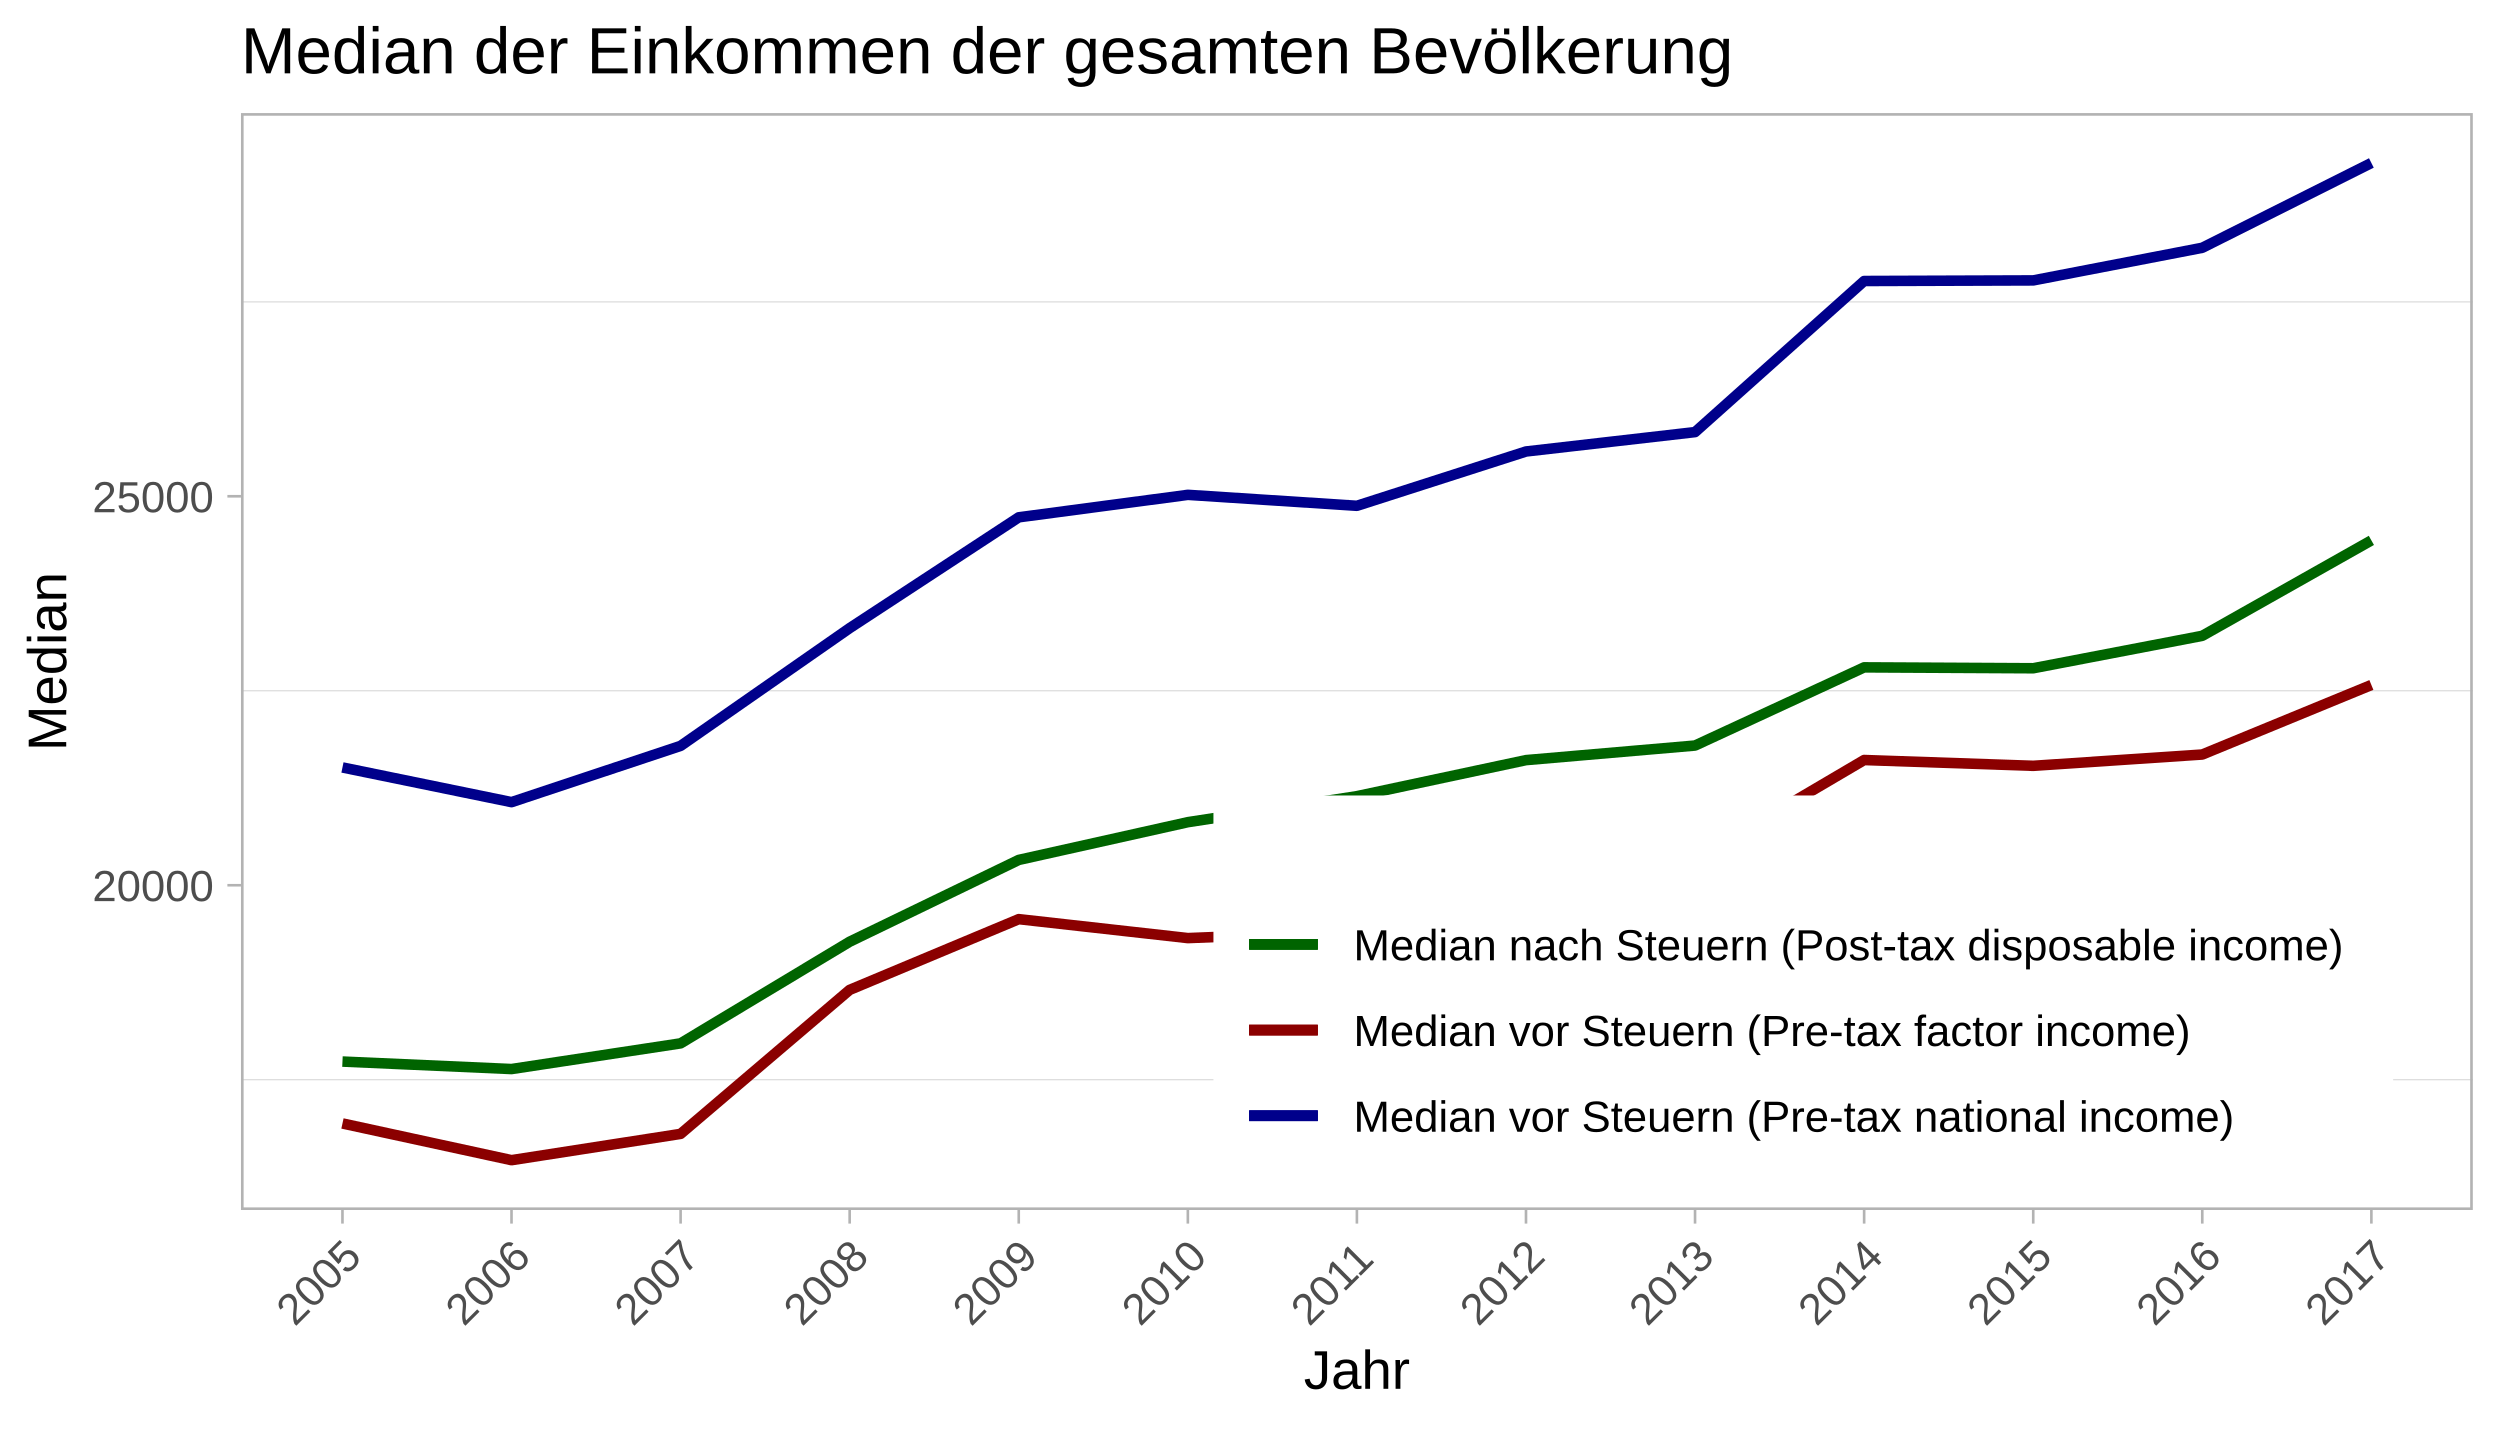
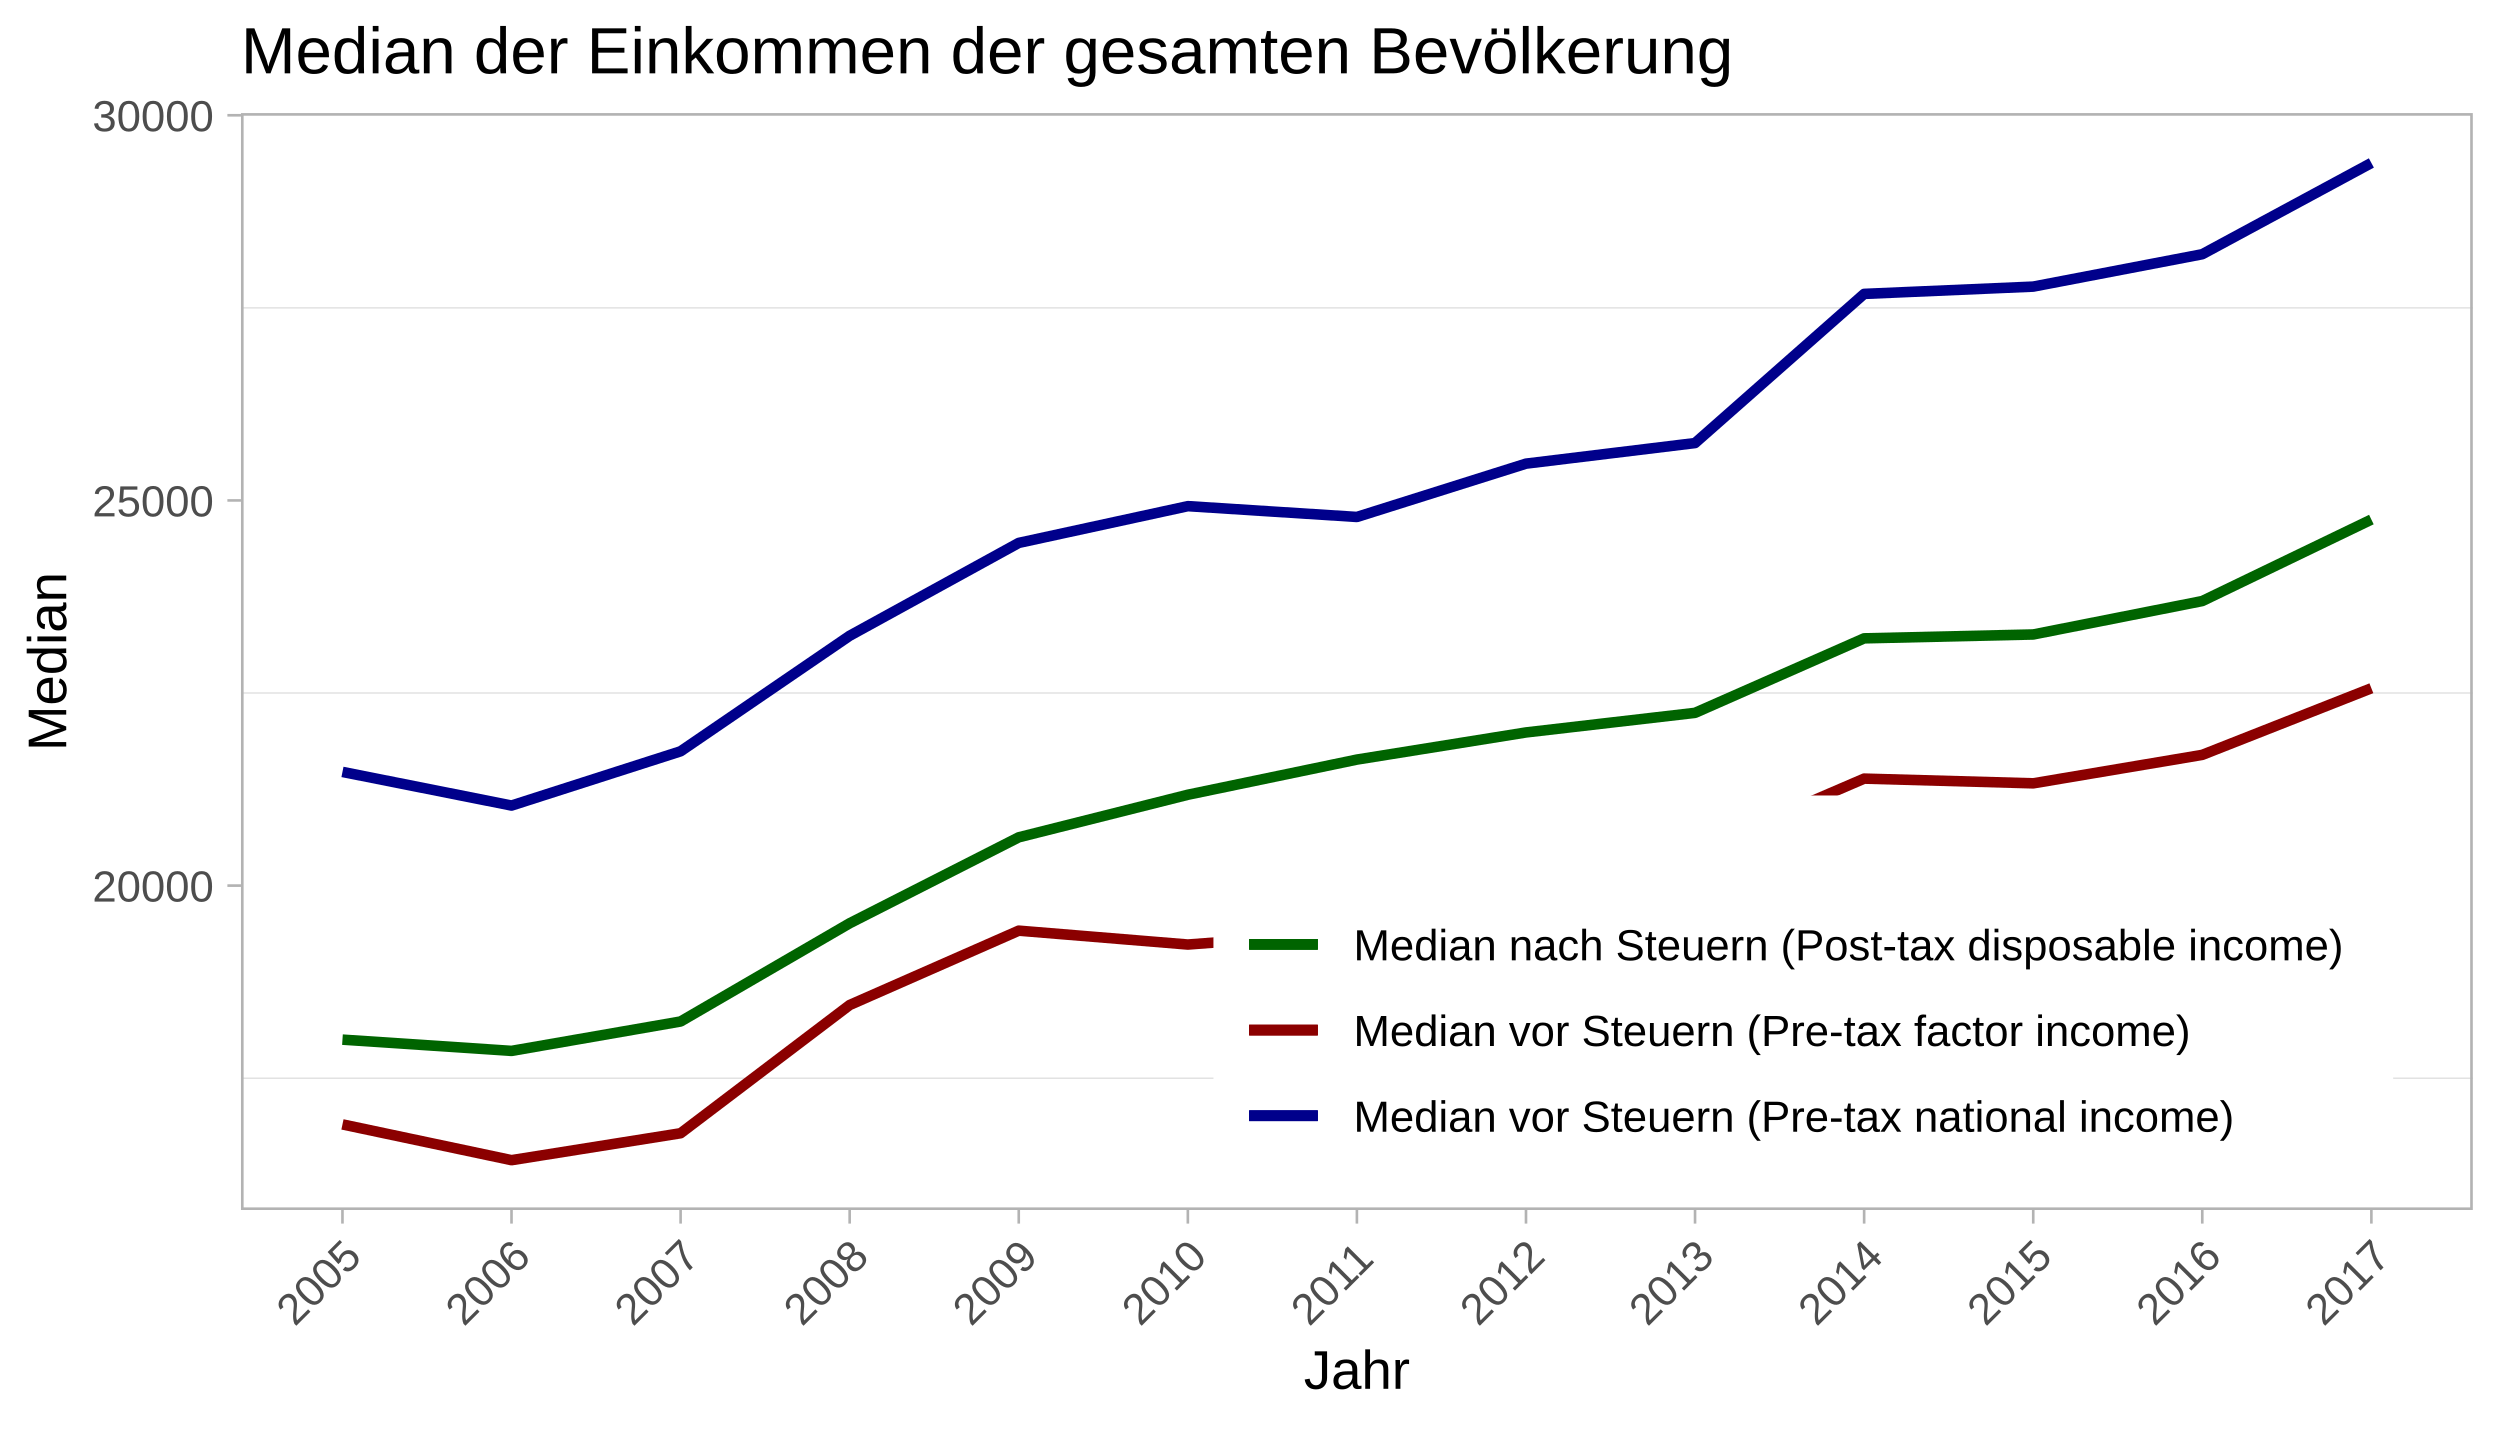
<svg xmlns="http://www.w3.org/2000/svg" viewBox="0 0 504.00 288.00">
  <defs>
    <style type="text/css">
    line, polyline, path, rect, circle {
      fill: none;
      stroke: #000000;
      stroke-linecap: round;
      stroke-linejoin: round;
      stroke-miterlimit: 10.00;
    }
  </style>
  </defs>
  <rect width="100%" height="100%" style="stroke: none; fill: #FFFFFF;" />
  <rect x="0.00" y="0.00" width="504.00" height="288.00" style="stroke-width: 1.07; stroke: #FFFFFF; fill: #FFFFFF;" />
  <defs>
    <clipPath id="cpNDguNTgzOHw0OTguNTIxfDI0My45NDR8MjIuODAyNw==">
      <rect x="48.58" y="22.80" width="449.94" height="221.14" />
    </clipPath>
  </defs>
  <rect x="48.58" y="22.80" width="449.94" height="221.14" style="stroke-width: 1.07; stroke: none; fill: #FFFFFF;" clip-path="url(#cpNDguNTgzOHw0OTguNTIxfDI0My45NDR8MjIuODAyNw==)" />
-   <polyline points="48.58,217.66 498.52,217.66 " style="stroke-width: 0.27; stroke: #DEDEDE; stroke-linecap: butt;" clip-path="url(#cpNDguNTgzOHw0OTguNTIxfDI0My45NDR8MjIuODAyNw==)" />
-   <polyline points="48.58,139.25 498.52,139.25 " style="stroke-width: 0.27; stroke: #DEDEDE; stroke-linecap: butt;" clip-path="url(#cpNDguNTgzOHw0OTguNTIxfDI0My45NDR8MjIuODAyNw==)" />
-   <polyline points="48.58,60.85 498.52,60.85 " style="stroke-width: 0.27; stroke: #DEDEDE; stroke-linecap: butt;" clip-path="url(#cpNDguNTgzOHw0OTguNTIxfDI0My45NDR8MjIuODAyNw==)" />
-   <polyline points="69.04,226.49 103.12,233.89 137.21,228.59 171.29,199.56 205.38,185.30 239.47,189.12 273.55,187.77 307.64,174.37 341.72,173.28 375.81,153.22 409.90,154.39 443.98,152.11 478.07,138.09 " style="stroke-width: 2.13; stroke: #8B0000; stroke-linecap: butt;" clip-path="url(#cpNDguNTgzOHw0OTguNTIxfDI0My45NDR8MjIuODAyNw==)" />
-   <polyline points="69.04,154.72 103.12,161.71 137.21,150.37 171.29,126.63 205.38,104.29 239.47,99.76 273.55,101.97 307.64,91.02 341.72,87.11 375.81,56.65 409.90,56.53 443.98,49.95 478.07,32.85 " style="stroke-width: 2.13; stroke: #00008B; stroke-linecap: butt;" clip-path="url(#cpNDguNTgzOHw0OTguNTIxfDI0My45NDR8MjIuODAyNw==)" />
-   <polyline points="69.04,214.01 103.12,215.52 137.21,210.34 171.29,189.85 205.38,173.36 239.47,165.75 273.55,160.51 307.64,153.24 341.72,150.30 375.81,134.54 409.90,134.72 443.98,128.18 478.07,108.94 " style="stroke-width: 2.13; stroke: #006400; stroke-linecap: butt;" clip-path="url(#cpNDguNTgzOHw0OTguNTIxfDI0My45NDR8MjIuODAyNw==)" />
+   <polyline points="48.58,217.36 498.52,217.36 " style="stroke-width: 0.27; stroke: #DEDEDE; stroke-linecap: butt;" clip-path="url(#cpNDguNTgzOHw0OTguNTIxfDI0My45NDR8MjIuODAyNw==)" />
+   <polyline points="48.58,139.71 498.52,139.71 " style="stroke-width: 0.27; stroke: #DEDEDE; stroke-linecap: butt;" clip-path="url(#cpNDguNTgzOHw0OTguNTIxfDI0My45NDR8MjIuODAyNw==)" />
+   <polyline points="48.58,62.06 498.52,62.06 " style="stroke-width: 0.27; stroke: #DEDEDE; stroke-linecap: butt;" clip-path="url(#cpNDguNTgzOHw0OTguNTIxfDI0My45NDR8MjIuODAyNw==)" />
+   <polyline points="69.04,226.68 103.12,233.89 137.21,228.46 171.29,202.61 205.38,187.62 239.47,190.42 273.55,187.84 307.64,176.12 341.72,171.64 375.81,156.97 409.90,157.92 443.98,152.18 478.07,138.75 " style="stroke-width: 2.13; stroke: #8B0000; stroke-linecap: butt;" clip-path="url(#cpNDguNTgzOHw0OTguNTIxfDI0My45NDR8MjIuODAyNw==)" />
+   <polyline points="69.04,155.62 103.12,162.40 137.21,151.46 171.29,128.17 205.38,109.45 239.47,102.04 273.55,104.22 307.64,93.47 341.72,89.32 375.81,59.25 409.90,57.78 443.98,51.25 478.07,32.85 " style="stroke-width: 2.13; stroke: #00008B; stroke-linecap: butt;" clip-path="url(#cpNDguNTgzOHw0OTguNTIxfDI0My45NDR8MjIuODAyNw==)" />
+   <polyline points="69.04,209.59 103.12,211.86 137.21,205.93 171.29,186.13 205.38,168.80 239.47,160.22 273.55,153.13 307.64,147.66 341.72,143.71 375.81,128.69 409.90,127.91 443.98,121.17 478.07,104.74 " style="stroke-width: 2.13; stroke: #006400; stroke-linecap: butt;" clip-path="url(#cpNDguNTgzOHw0OTguNTIxfDI0My45NDR8MjIuODAyNw==)" />
  <rect x="48.58" y="22.80" width="449.94" height="221.14" style="stroke-width: 1.07; stroke: #B3B3B3;" clip-path="url(#cpNDguNTgzOHw0OTguNTIxfDI0My45NDR8MjIuODAyNw==)" />
  <defs>
    <clipPath id="cpMHw1MDR8Mjg4fDA=">
      <rect x="0.00" y="0.00" width="504.00" height="288.00" />
    </clipPath>
  </defs>
  <g clip-path="url(#cpMHw1MDR8Mjg4fDA=)">
-     <text x="18.63" y="181.67" style="font-size: 8.80px; fill: #4D4D4D; font-family: Arial;" textLength="25.03px" lengthAdjust="spacingAndGlyphs">20000</text>
+     <text x="18.63" y="181.76" style="font-size: 8.80px; fill: #4D4D4D; font-family: Arial;" textLength="25.03px" lengthAdjust="spacingAndGlyphs">20000</text>
  </g>
  <g clip-path="url(#cpMHw1MDR8Mjg4fDA=)">
-     <text x="18.63" y="103.27" style="font-size: 8.80px; fill: #4D4D4D; font-family: Arial;" textLength="25.03px" lengthAdjust="spacingAndGlyphs">25000</text>
+     <text x="18.63" y="104.11" style="font-size: 8.80px; fill: #4D4D4D; font-family: Arial;" textLength="25.03px" lengthAdjust="spacingAndGlyphs">25000</text>
  </g>
-   <polyline points="45.84,178.46 48.58,178.46 " style="stroke-width: 0.53; stroke: #B3B3B3; stroke-linecap: butt;" clip-path="url(#cpMHw1MDR8Mjg4fDA=)" />
-   <polyline points="45.84,100.05 48.58,100.05 " style="stroke-width: 0.53; stroke: #B3B3B3; stroke-linecap: butt;" clip-path="url(#cpMHw1MDR8Mjg4fDA=)" />
+   <g clip-path="url(#cpMHw1MDR8Mjg4fDA=)">
+     <text x="18.63" y="26.46" style="font-size: 8.80px; fill: #4D4D4D; font-family: Arial;" textLength="25.03px" lengthAdjust="spacingAndGlyphs">30000</text>
+   </g>
+   <polyline points="45.84,178.54 48.58,178.54 " style="stroke-width: 0.53; stroke: #B3B3B3; stroke-linecap: butt;" clip-path="url(#cpMHw1MDR8Mjg4fDA=)" />
+   <polyline points="45.84,100.89 48.58,100.89 " style="stroke-width: 0.53; stroke: #B3B3B3; stroke-linecap: butt;" clip-path="url(#cpMHw1MDR8Mjg4fDA=)" />
+   <polyline points="45.84,23.24 48.58,23.24 " style="stroke-width: 0.53; stroke: #B3B3B3; stroke-linecap: butt;" clip-path="url(#cpMHw1MDR8Mjg4fDA=)" />
  <polyline points="69.04,246.68 69.04,243.94 " style="stroke-width: 0.53; stroke: #B3B3B3; stroke-linecap: butt;" clip-path="url(#cpMHw1MDR8Mjg4fDA=)" />
  <polyline points="103.12,246.68 103.12,243.94 " style="stroke-width: 0.53; stroke: #B3B3B3; stroke-linecap: butt;" clip-path="url(#cpMHw1MDR8Mjg4fDA=)" />
  <polyline points="137.21,246.68 137.21,243.94 " style="stroke-width: 0.53; stroke: #B3B3B3; stroke-linecap: butt;" clip-path="url(#cpMHw1MDR8Mjg4fDA=)" />
  <polyline points="171.29,246.68 171.29,243.94 " style="stroke-width: 0.53; stroke: #B3B3B3; stroke-linecap: butt;" clip-path="url(#cpMHw1MDR8Mjg4fDA=)" />
  <polyline points="205.38,246.68 205.38,243.94 " style="stroke-width: 0.53; stroke: #B3B3B3; stroke-linecap: butt;" clip-path="url(#cpMHw1MDR8Mjg4fDA=)" />
  <polyline points="239.47,246.68 239.47,243.94 " style="stroke-width: 0.53; stroke: #B3B3B3; stroke-linecap: butt;" clip-path="url(#cpMHw1MDR8Mjg4fDA=)" />
  <polyline points="273.55,246.68 273.55,243.94 " style="stroke-width: 0.53; stroke: #B3B3B3; stroke-linecap: butt;" clip-path="url(#cpMHw1MDR8Mjg4fDA=)" />
  <polyline points="307.64,246.68 307.64,243.94 " style="stroke-width: 0.53; stroke: #B3B3B3; stroke-linecap: butt;" clip-path="url(#cpMHw1MDR8Mjg4fDA=)" />
  <polyline points="341.72,246.68 341.72,243.94 " style="stroke-width: 0.53; stroke: #B3B3B3; stroke-linecap: butt;" clip-path="url(#cpMHw1MDR8Mjg4fDA=)" />
  <polyline points="375.81,246.68 375.81,243.94 " style="stroke-width: 0.53; stroke: #B3B3B3; stroke-linecap: butt;" clip-path="url(#cpMHw1MDR8Mjg4fDA=)" />
  <polyline points="409.90,246.68 409.90,243.94 " style="stroke-width: 0.53; stroke: #B3B3B3; stroke-linecap: butt;" clip-path="url(#cpMHw1MDR8Mjg4fDA=)" />
  <polyline points="443.98,246.68 443.98,243.94 " style="stroke-width: 0.53; stroke: #B3B3B3; stroke-linecap: butt;" clip-path="url(#cpMHw1MDR8Mjg4fDA=)" />
  <polyline points="478.07,246.68 478.07,243.94 " style="stroke-width: 0.53; stroke: #B3B3B3; stroke-linecap: butt;" clip-path="url(#cpMHw1MDR8Mjg4fDA=)" />
  <g clip-path="url(#cpMHw1MDR8Mjg4fDA=)">
    <text transform="translate(59.43,267.58) rotate(-45)" style="font-size: 8.80px; fill: #4D4D4D; font-family: Arial;" textLength="20.02px" lengthAdjust="spacingAndGlyphs">2005</text>
  </g>
  <g clip-path="url(#cpMHw1MDR8Mjg4fDA=)">
    <text transform="translate(93.52,267.58) rotate(-45)" style="font-size: 8.80px; fill: #4D4D4D; font-family: Arial;" textLength="20.02px" lengthAdjust="spacingAndGlyphs">2006</text>
  </g>
  <g clip-path="url(#cpMHw1MDR8Mjg4fDA=)">
    <text transform="translate(127.60,267.58) rotate(-45)" style="font-size: 8.80px; fill: #4D4D4D; font-family: Arial;" textLength="20.02px" lengthAdjust="spacingAndGlyphs">2007</text>
  </g>
  <g clip-path="url(#cpMHw1MDR8Mjg4fDA=)">
    <text transform="translate(161.69,267.58) rotate(-45)" style="font-size: 8.80px; fill: #4D4D4D; font-family: Arial;" textLength="20.02px" lengthAdjust="spacingAndGlyphs">2008</text>
  </g>
  <g clip-path="url(#cpMHw1MDR8Mjg4fDA=)">
    <text transform="translate(195.77,267.58) rotate(-45)" style="font-size: 8.80px; fill: #4D4D4D; font-family: Arial;" textLength="20.02px" lengthAdjust="spacingAndGlyphs">2009</text>
  </g>
  <g clip-path="url(#cpMHw1MDR8Mjg4fDA=)">
    <text transform="translate(229.86,267.58) rotate(-45)" style="font-size: 8.80px; fill: #4D4D4D; font-family: Arial;" textLength="20.02px" lengthAdjust="spacingAndGlyphs">2010</text>
  </g>
  <g clip-path="url(#cpMHw1MDR8Mjg4fDA=)">
    <text transform="translate(263.95,267.58) rotate(-45)" style="font-size: 8.80px; fill: #4D4D4D; font-family: Arial;" textLength="20.02px" lengthAdjust="spacingAndGlyphs">2011</text>
  </g>
  <g clip-path="url(#cpMHw1MDR8Mjg4fDA=)">
    <text transform="translate(298.03,267.58) rotate(-45)" style="font-size: 8.80px; fill: #4D4D4D; font-family: Arial;" textLength="20.02px" lengthAdjust="spacingAndGlyphs">2012</text>
  </g>
  <g clip-path="url(#cpMHw1MDR8Mjg4fDA=)">
    <text transform="translate(332.12,267.58) rotate(-45)" style="font-size: 8.80px; fill: #4D4D4D; font-family: Arial;" textLength="20.02px" lengthAdjust="spacingAndGlyphs">2013</text>
  </g>
  <g clip-path="url(#cpMHw1MDR8Mjg4fDA=)">
    <text transform="translate(366.21,267.58) rotate(-45)" style="font-size: 8.80px; fill: #4D4D4D; font-family: Arial;" textLength="20.02px" lengthAdjust="spacingAndGlyphs">2014</text>
  </g>
  <g clip-path="url(#cpMHw1MDR8Mjg4fDA=)">
    <text transform="translate(400.29,267.58) rotate(-45)" style="font-size: 8.80px; fill: #4D4D4D; font-family: Arial;" textLength="20.02px" lengthAdjust="spacingAndGlyphs">2015</text>
  </g>
  <g clip-path="url(#cpMHw1MDR8Mjg4fDA=)">
    <text transform="translate(434.38,267.58) rotate(-45)" style="font-size: 8.80px; fill: #4D4D4D; font-family: Arial;" textLength="20.02px" lengthAdjust="spacingAndGlyphs">2016</text>
  </g>
  <g clip-path="url(#cpMHw1MDR8Mjg4fDA=)">
    <text transform="translate(468.46,267.58) rotate(-45)" style="font-size: 8.80px; fill: #4D4D4D; font-family: Arial;" textLength="20.02px" lengthAdjust="spacingAndGlyphs">2017</text>
  </g>
  <g clip-path="url(#cpMHw1MDR8Mjg4fDA=)">
    <text x="262.85" y="279.99" style="font-size: 11.00px; font-family: Arial;" textLength="21.40px" lengthAdjust="spacingAndGlyphs">Jahr</text>
  </g>
  <g clip-path="url(#cpMHw1MDR8Mjg4fDA=)">
    <text transform="translate(13.35,151.41) rotate(-90)" style="font-size: 11.00px; font-family: Arial;" textLength="36.08px" lengthAdjust="spacingAndGlyphs">Median</text>
  </g>
  <rect x="244.63" y="160.37" width="237.83" height="78.68" style="stroke-width: 1.07; stroke: none; fill: #FFFFFF;" clip-path="url(#cpMHw1MDR8Mjg4fDA=)" />
  <rect x="250.11" y="181.74" width="17.28" height="17.28" style="stroke-width: 1.07; stroke: none; fill: #FFFFFF;" clip-path="url(#cpMHw1MDR8Mjg4fDA=)" />
  <line x1="251.83" y1="190.38" x2="265.66" y2="190.38" style="stroke-width: 2.13; stroke: #006400; stroke-linecap: butt;" clip-path="url(#cpMHw1MDR8Mjg4fDA=)" />
  <line x1="251.83" y1="190.38" x2="265.66" y2="190.38" style="stroke-width: 2.13; stroke: #006400; stroke-linecap: butt;" clip-path="url(#cpMHw1MDR8Mjg4fDA=)" />
  <line x1="251.83" y1="190.38" x2="265.66" y2="190.38" style="stroke-width: 2.13; stroke: #006400; stroke-linecap: butt;" clip-path="url(#cpMHw1MDR8Mjg4fDA=)" />
  <rect x="250.11" y="199.02" width="17.28" height="17.28" style="stroke-width: 1.07; stroke: none; fill: #FFFFFF;" clip-path="url(#cpMHw1MDR8Mjg4fDA=)" />
  <line x1="251.83" y1="207.66" x2="265.66" y2="207.66" style="stroke-width: 2.13; stroke: #8B0000; stroke-linecap: butt;" clip-path="url(#cpMHw1MDR8Mjg4fDA=)" />
  <line x1="251.83" y1="207.66" x2="265.66" y2="207.66" style="stroke-width: 2.13; stroke: #8B0000; stroke-linecap: butt;" clip-path="url(#cpMHw1MDR8Mjg4fDA=)" />
  <line x1="251.83" y1="207.66" x2="265.66" y2="207.66" style="stroke-width: 2.13; stroke: #8B0000; stroke-linecap: butt;" clip-path="url(#cpMHw1MDR8Mjg4fDA=)" />
  <rect x="250.11" y="216.30" width="17.28" height="17.28" style="stroke-width: 1.07; stroke: none; fill: #FFFFFF;" clip-path="url(#cpMHw1MDR8Mjg4fDA=)" />
  <line x1="251.83" y1="224.94" x2="265.66" y2="224.94" style="stroke-width: 2.13; stroke: #00008B; stroke-linecap: butt;" clip-path="url(#cpMHw1MDR8Mjg4fDA=)" />
  <line x1="251.83" y1="224.94" x2="265.66" y2="224.94" style="stroke-width: 2.13; stroke: #00008B; stroke-linecap: butt;" clip-path="url(#cpMHw1MDR8Mjg4fDA=)" />
  <line x1="251.83" y1="224.94" x2="265.66" y2="224.94" style="stroke-width: 2.13; stroke: #00008B; stroke-linecap: butt;" clip-path="url(#cpMHw1MDR8Mjg4fDA=)" />
  <g clip-path="url(#cpMHw1MDR8Mjg4fDA=)">
    <text x="272.87" y="193.60" style="font-size: 8.80px; font-family: Arial;" textLength="204.11px" lengthAdjust="spacingAndGlyphs">Median nach Steuern (Post-tax disposable income)</text>
  </g>
  <g clip-path="url(#cpMHw1MDR8Mjg4fDA=)">
    <text x="272.87" y="210.88" style="font-size: 8.80px; font-family: Arial;" textLength="172.57px" lengthAdjust="spacingAndGlyphs">Median vor Steuern (Pre-tax factor income)</text>
  </g>
  <g clip-path="url(#cpMHw1MDR8Mjg4fDA=)">
    <text x="272.87" y="228.16" style="font-size: 8.80px; font-family: Arial;" textLength="181.59px" lengthAdjust="spacingAndGlyphs">Median vor Steuern (Pre-tax national income)</text>
  </g>
  <g clip-path="url(#cpMHw1MDR8Mjg4fDA=)">
    <text x="48.58" y="14.79" style="font-size: 13.20px; font-family: Arial;" textLength="299.88px" lengthAdjust="spacingAndGlyphs">Median  der Einkommen der gesamten Bevölkerung</text>
  </g>
</svg>
